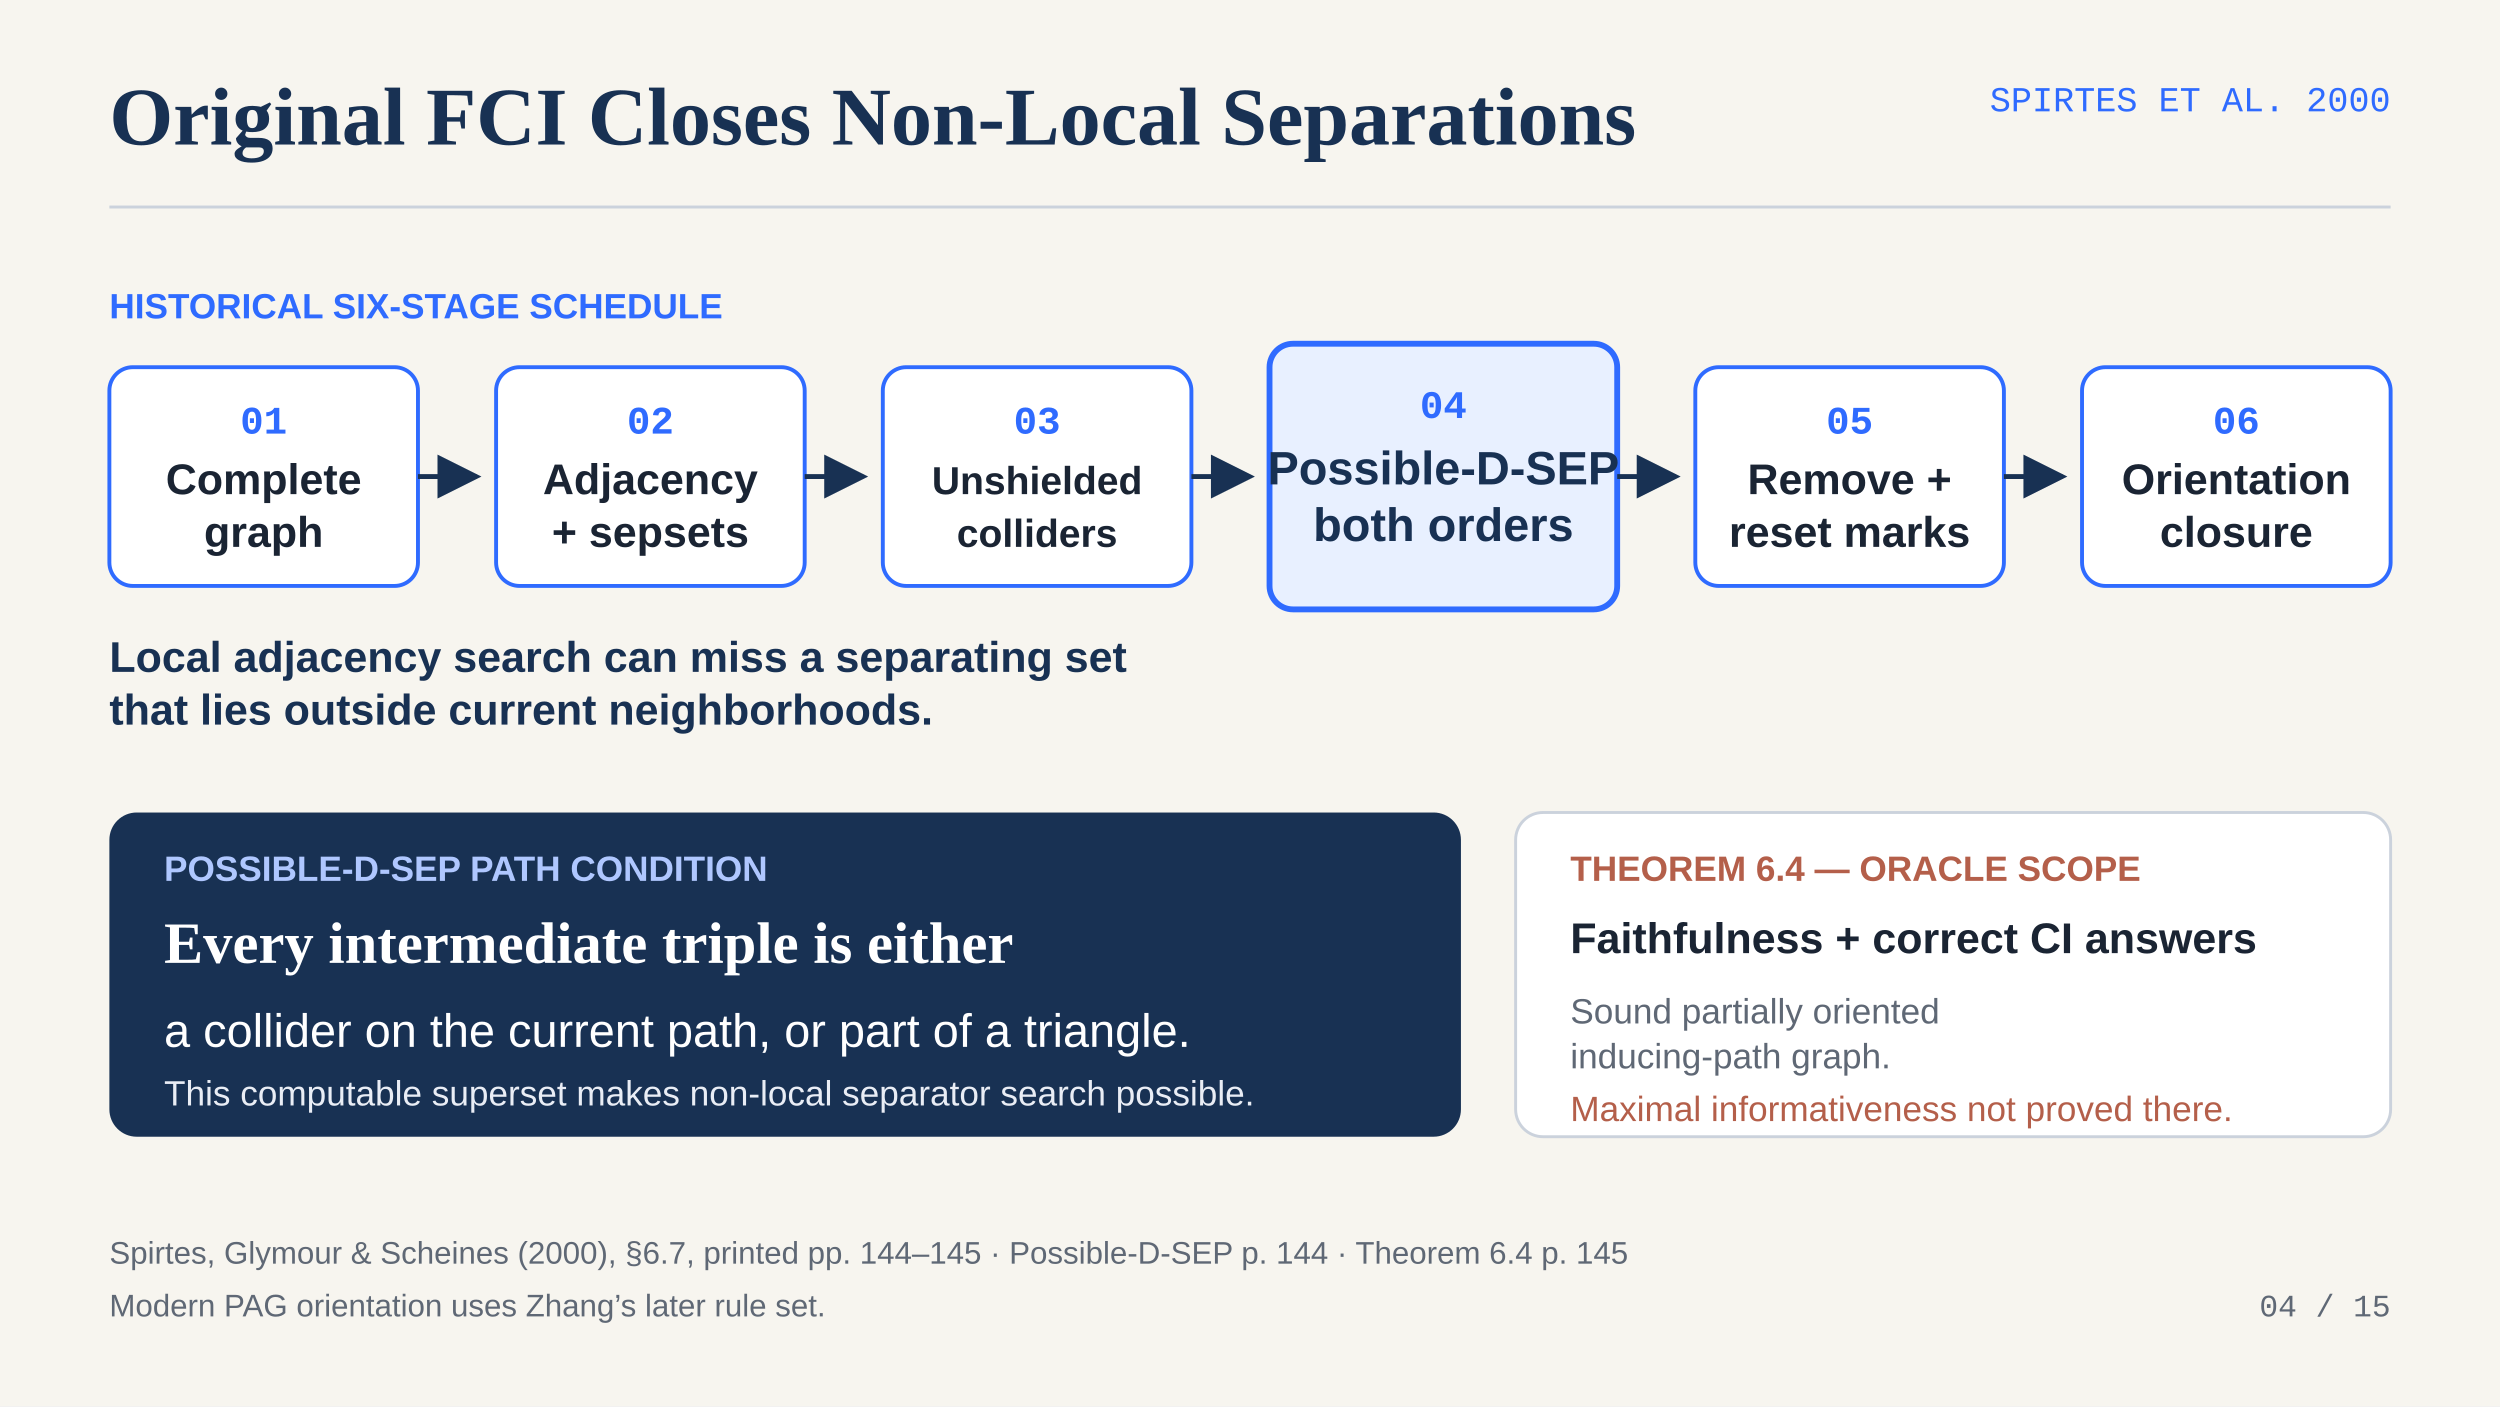
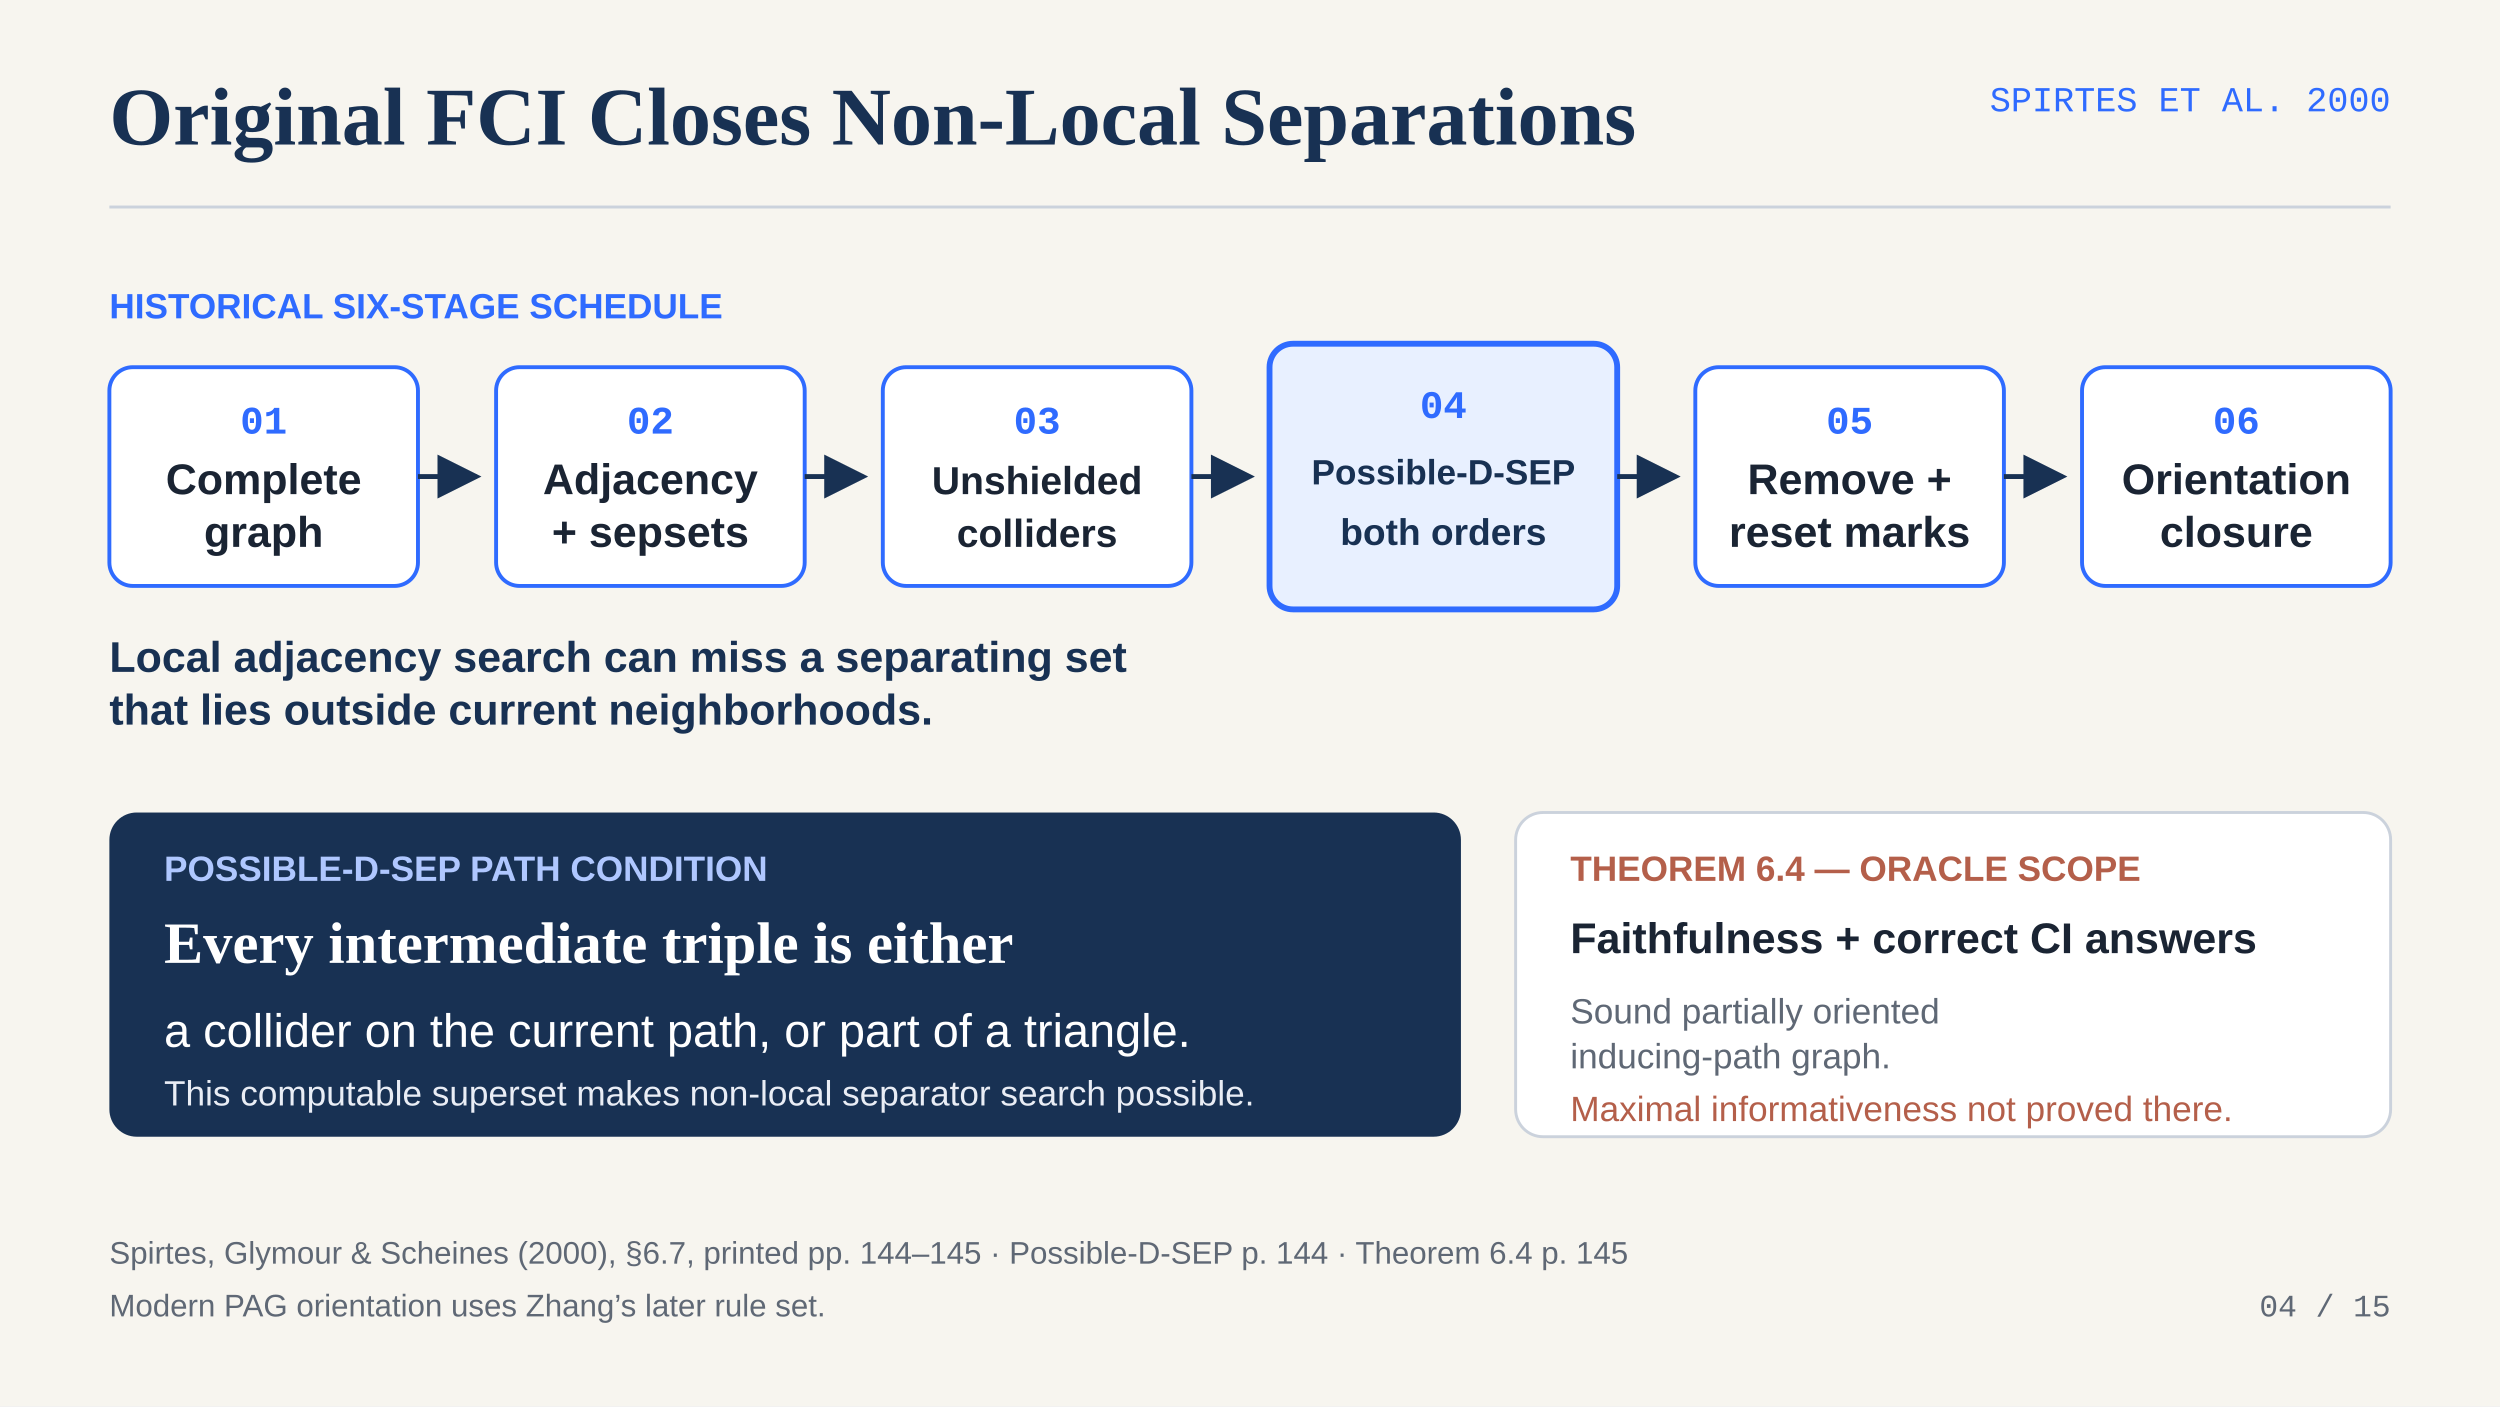
<svg xmlns="http://www.w3.org/2000/svg" viewBox="0 0 1280 720" width="1280" height="720" data-pptx-page-role="content">
  <defs>
    <marker id="arrow-04" markerWidth="9" markerHeight="9" refX="8" refY="4.5" orient="auto">
      <path d="M0,0 L9,4.5 L0,9 z" fill="#183153" />
    </marker>
  </defs>
  <rect id="page-background-04" data-pptx-role="background" x="0" y="0" width="1280" height="720" fill="#F7F5EF" />
  <g id="header-04" data-pptx-bounds="56 36 1168 86">
    <text x="56" y="74" font-family="Georgia, Times New Roman, serif" font-size="42" font-weight="700" fill="#183153">Original FCI Closes Non-Local Separations</text>
    <text x="1224" y="57" text-anchor="end" font-family="Consolas, Courier New, monospace" font-size="18" fill="#2F6BFF">SPIRTES ET AL. 2000</text>
    <line x1="56" y1="106" x2="1224" y2="106" stroke="#CBD2DC" stroke-width="1.5" />
  </g>
  <g id="pipeline-04" data-pptx-bounds="56 140 1168 252">
    <text x="56" y="163" font-family="Arial, Helvetica, sans-serif" font-size="18" font-weight="700" fill="#2F6BFF">HISTORICAL SIX-STAGE SCHEDULE</text>
    <rect x="56" y="188" width="158" height="112" rx="12" fill="#FFFFFF" stroke="#2F6BFF" stroke-width="2" />
    <text x="135" y="222" text-anchor="middle" font-family="Consolas, Courier New, monospace" font-size="20" font-weight="700" fill="#2F6BFF">01</text>
-     <text fill="#1A2433" font-size="22" font-family="Arial, Helvetica, sans-serif" font-weight="700" text-anchor="middle" x="135" y="253">Complete</text>
-     <text fill="#1A2433" font-size="22" font-family="Arial, Helvetica, sans-serif" font-weight="700" text-anchor="middle" x="135" y="280">graph</text>
+     <text font-family="Arial, Helvetica, sans-serif" text-anchor="middle" font-size="22" fill="#1A2433" font-weight="700" x="135" y="253">Complete</text>
+     <text font-family="Arial, Helvetica, sans-serif" text-anchor="middle" font-size="22" fill="#1A2433" font-weight="700" x="135" y="280">graph</text>
    <line x1="214" y1="244" x2="244" y2="244" stroke="#183153" stroke-width="2.5" marker-end="url(#arrow-04)" />
    <rect x="254" y="188" width="158" height="112" rx="12" fill="#FFFFFF" stroke="#2F6BFF" stroke-width="2" />
    <text x="333" y="222" text-anchor="middle" font-family="Consolas, Courier New, monospace" font-size="20" font-weight="700" fill="#2F6BFF">02</text>
-     <text fill="#1A2433" font-size="22" font-family="Arial, Helvetica, sans-serif" font-weight="700" text-anchor="middle" x="333" y="253">Adjacency</text>
-     <text fill="#1A2433" font-size="22" font-family="Arial, Helvetica, sans-serif" font-weight="700" text-anchor="middle" x="333" y="280">+ sepsets</text>
+     <text font-family="Arial, Helvetica, sans-serif" text-anchor="middle" font-size="22" fill="#1A2433" font-weight="700" x="333" y="253">Adjacency</text>
+     <text font-family="Arial, Helvetica, sans-serif" text-anchor="middle" font-size="22" fill="#1A2433" font-weight="700" x="333" y="280">+ sepsets</text>
    <line x1="412" y1="244" x2="442" y2="244" stroke="#183153" stroke-width="2.5" marker-end="url(#arrow-04)" />
    <rect x="452" y="188" width="158" height="112" rx="12" fill="#FFFFFF" stroke="#2F6BFF" stroke-width="2" />
    <text x="531" y="222" text-anchor="middle" font-family="Consolas, Courier New, monospace" font-size="20" font-weight="700" fill="#2F6BFF">03</text>
-     <text fill="#1A2433" font-size="20" font-family="Arial, Helvetica, sans-serif" font-weight="700" text-anchor="middle" x="531" y="253">Unshielded</text>
-     <text fill="#1A2433" font-size="20" font-family="Arial, Helvetica, sans-serif" font-weight="700" text-anchor="middle" x="531" y="280">colliders</text>
+     <text font-family="Arial, Helvetica, sans-serif" text-anchor="middle" font-size="20" fill="#1A2433" font-weight="700" x="531" y="253">Unshielded</text>
+     <text font-family="Arial, Helvetica, sans-serif" text-anchor="middle" font-size="20" fill="#1A2433" font-weight="700" x="531" y="280">colliders</text>
    <line x1="610" y1="244" x2="640" y2="244" stroke="#183153" stroke-width="2.5" marker-end="url(#arrow-04)" />
    <rect x="650" y="176" width="178" height="136" rx="12" fill="#E8F0FF" stroke="#2F6BFF" stroke-width="3" />
    <text x="739" y="214" text-anchor="middle" font-family="Consolas, Courier New, monospace" font-size="20" font-weight="700" fill="#2F6BFF">04</text>
-     <text fill="#183153" font-size="24" font-family="Arial, Helvetica, sans-serif" font-weight="700" text-anchor="middle" x="739" y="248">Possible-D-SEP</text>
-     <text fill="#183153" font-size="24" font-family="Arial, Helvetica, sans-serif" font-weight="700" text-anchor="middle" x="739" y="277">both orders</text>
+     <text x="739" y="248" data-pptx-frame="657 225 164 28" text-anchor="middle" font-family="Arial, Helvetica, sans-serif" font-size="18" font-weight="700" fill="#183153">Possible-D-SEP</text>
+     <text x="739" y="279" data-pptx-frame="657 256 164 28" text-anchor="middle" font-family="Arial, Helvetica, sans-serif" font-size="19" font-weight="700" fill="#183153">both orders</text>
    <line x1="828" y1="244" x2="858" y2="244" stroke="#183153" stroke-width="2.5" marker-end="url(#arrow-04)" />
    <rect x="868" y="188" width="158" height="112" rx="12" fill="#FFFFFF" stroke="#2F6BFF" stroke-width="2" />
    <text x="947" y="222" text-anchor="middle" font-family="Consolas, Courier New, monospace" font-size="20" font-weight="700" fill="#2F6BFF">05</text>
-     <text fill="#1A2433" font-size="22" font-family="Arial, Helvetica, sans-serif" font-weight="700" text-anchor="middle" x="947" y="253">Remove +</text>
-     <text fill="#1A2433" font-size="22" font-family="Arial, Helvetica, sans-serif" font-weight="700" text-anchor="middle" x="947" y="280">reset marks</text>
+     <text font-family="Arial, Helvetica, sans-serif" text-anchor="middle" font-size="22" fill="#1A2433" font-weight="700" x="947" y="253">Remove +</text>
+     <text font-family="Arial, Helvetica, sans-serif" text-anchor="middle" font-size="22" fill="#1A2433" font-weight="700" x="947" y="280">reset marks</text>
    <line x1="1026" y1="244" x2="1056" y2="244" stroke="#183153" stroke-width="2.5" marker-end="url(#arrow-04)" />
    <rect x="1066" y="188" width="158" height="112" rx="12" fill="#FFFFFF" stroke="#2F6BFF" stroke-width="2" />
    <text x="1145" y="222" text-anchor="middle" font-family="Consolas, Courier New, monospace" font-size="20" font-weight="700" fill="#2F6BFF">06</text>
-     <text fill="#1A2433" font-size="22" font-family="Arial, Helvetica, sans-serif" font-weight="700" text-anchor="middle" x="1145" y="253">Orientation</text>
-     <text fill="#1A2433" font-size="22" font-family="Arial, Helvetica, sans-serif" font-weight="700" text-anchor="middle" x="1145" y="280">closure</text>
-     <text fill="#183153" font-size="22" font-family="Arial, Helvetica, sans-serif" font-weight="700" x="56" y="344">Local adjacency search can miss a separating set</text>
-     <text fill="#183153" font-size="22" font-family="Arial, Helvetica, sans-serif" font-weight="700" x="56" y="371">that lies outside current neighborhoods.</text>
+     <text font-family="Arial, Helvetica, sans-serif" text-anchor="middle" font-size="22" fill="#1A2433" font-weight="700" x="1145" y="253">Orientation</text>
+     <text font-family="Arial, Helvetica, sans-serif" text-anchor="middle" font-size="22" fill="#1A2433" font-weight="700" x="1145" y="280">closure</text>
+     <text font-family="Arial, Helvetica, sans-serif" font-size="22" fill="#183153" font-weight="700" x="56" y="344">Local adjacency search can miss a separating set</text>
+     <text font-family="Arial, Helvetica, sans-serif" font-size="22" fill="#183153" font-weight="700" x="56" y="371">that lies outside current neighborhoods.</text>
  </g>
  <g id="pdsep-condition-04" data-pptx-bounds="56 416 692 166">
    <rect x="56" y="416" width="692" height="166" rx="14" fill="#183153" />
    <text x="84" y="451" font-family="Arial, Helvetica, sans-serif" font-size="18" font-weight="700" fill="#AFC7FF">POSSIBLE-D-SEP PATH CONDITION</text>
    <text x="84" y="493" font-family="Georgia, Times New Roman, serif" font-size="30" font-weight="700" fill="#FFFFFF">Every intermediate triple is either</text>
    <text x="84" y="536" font-family="Arial, Helvetica, sans-serif" font-size="24" fill="#FFFFFF">a collider on the current path, or part of a triangle.</text>
    <text x="84" y="566" font-family="Arial, Helvetica, sans-serif" font-size="18" fill="#E9EDF5">This computable superset makes non-local separator search possible.</text>
  </g>
  <g id="theorem-scope-04" data-pptx-bounds="776 416 448 184">
    <rect x="776" y="416" width="448" height="166" rx="14" fill="#FFFFFF" stroke="#CBD2DC" stroke-width="1.5" />
    <text x="804" y="451" font-family="Arial, Helvetica, sans-serif" font-size="18" font-weight="700" fill="#B45F4A">THEOREM 6.4 — ORACLE SCOPE</text>
    <text x="804" y="488" font-family="Arial, Helvetica, sans-serif" font-size="22" font-weight="700" fill="#1A2433">Faithfulness + correct CI answers</text>
-     <text fill="#5F6875" font-size="18" font-family="Arial, Helvetica, sans-serif" x="804" y="524">Sound partially oriented</text>
-     <text fill="#5F6875" font-size="18" font-family="Arial, Helvetica, sans-serif" x="804" y="547">inducing-path graph.</text>
+     <text font-family="Arial, Helvetica, sans-serif" font-size="18" fill="#5F6875" x="804" y="524">Sound partially oriented</text>
+     <text font-family="Arial, Helvetica, sans-serif" font-size="18" fill="#5F6875" x="804" y="547">inducing-path graph.</text>
    <text x="804" y="574" font-family="Arial, Helvetica, sans-serif" font-size="18" fill="#B45F4A">Maximal informativeness not proved there.</text>
  </g>
  <g id="footer-04" data-pptx-bounds="56 620 1168 68">
-     <text fill="#5F6875" font-size="16" font-family="Arial, Helvetica, sans-serif" x="56" y="647">Spirtes, Glymour &amp; Scheines (2000), §6.7, printed pp. 144–145 · Possible-D-SEP p. 144 · Theorem 6.4 p. 145</text>
-     <text fill="#5F6875" font-size="16" font-family="Arial, Helvetica, sans-serif" x="56" y="674">Modern PAG orientation uses Zhang’s later rule set.</text>
+     <text font-family="Arial, Helvetica, sans-serif" font-size="16" fill="#5F6875" x="56" y="647">Spirtes, Glymour &amp; Scheines (2000), §6.7, printed pp. 144–145 · Possible-D-SEP p. 144 · Theorem 6.4 p. 145</text>
+     <text font-family="Arial, Helvetica, sans-serif" font-size="16" fill="#5F6875" x="56" y="674">Modern PAG orientation uses Zhang’s later rule set.</text>
    <text x="1224" y="674" text-anchor="end" font-family="Consolas, Courier New, monospace" font-size="16" fill="#5F6875">04 / 15</text>
  </g>
</svg>
